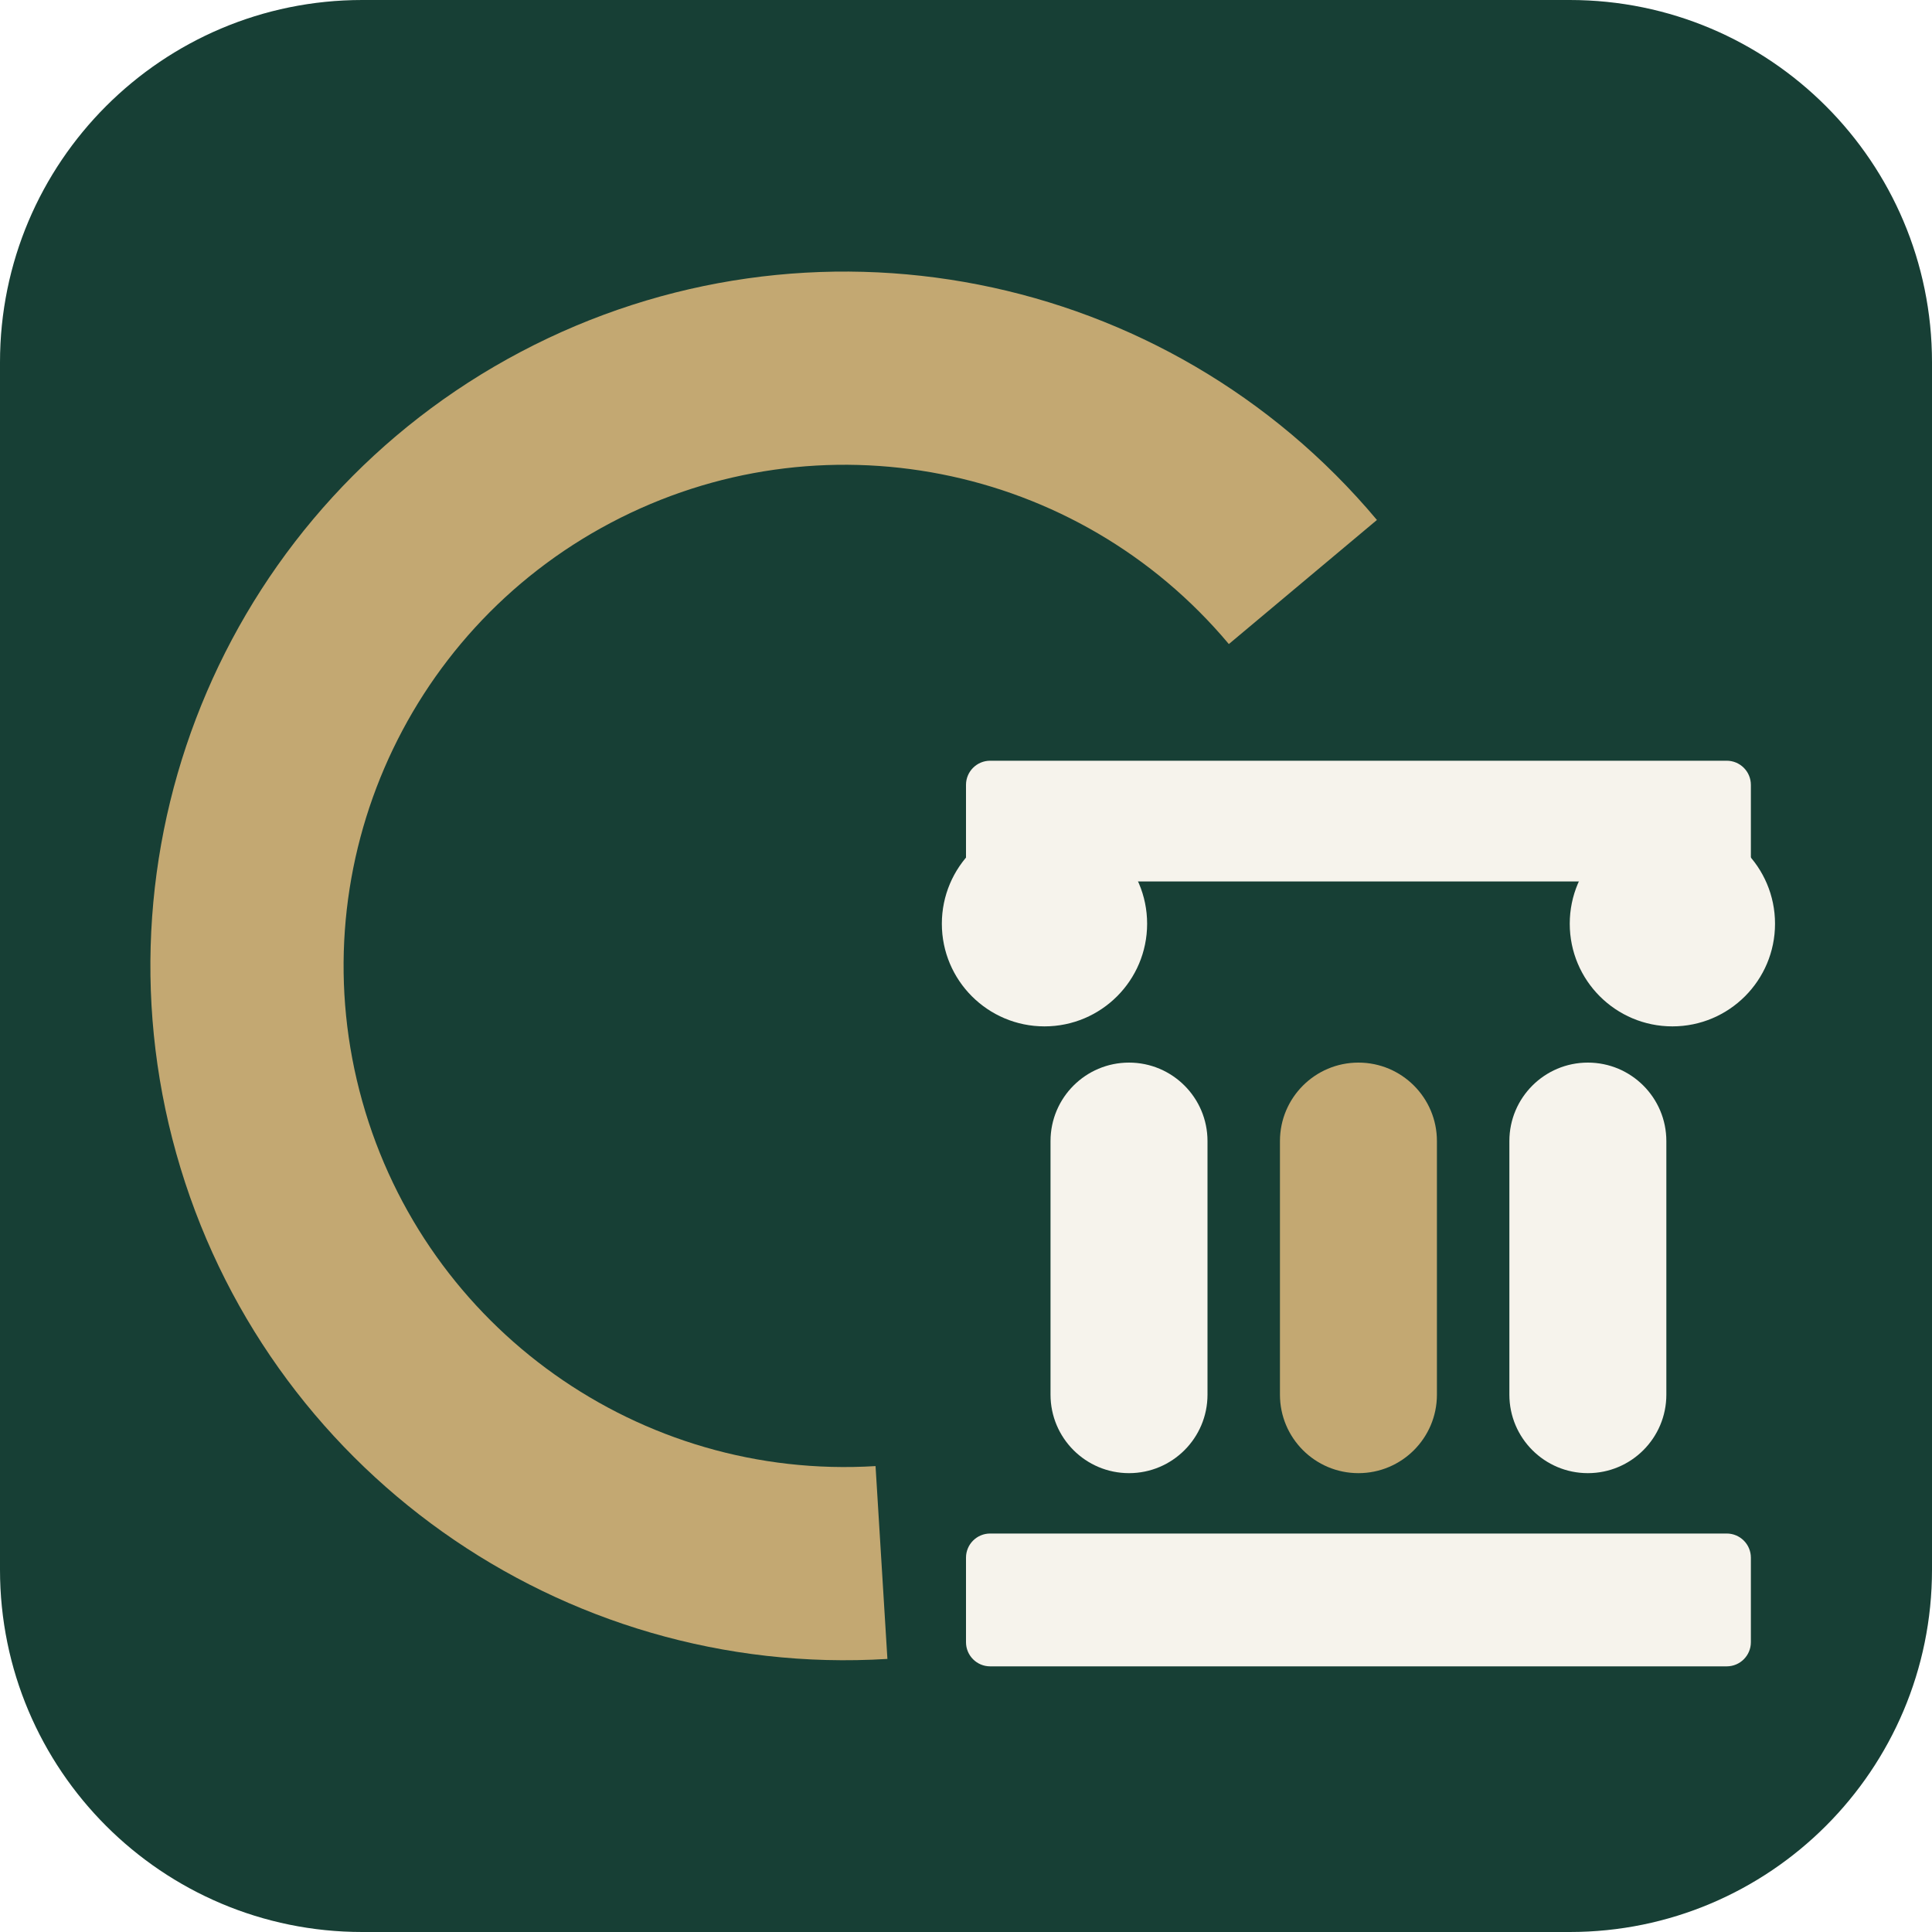
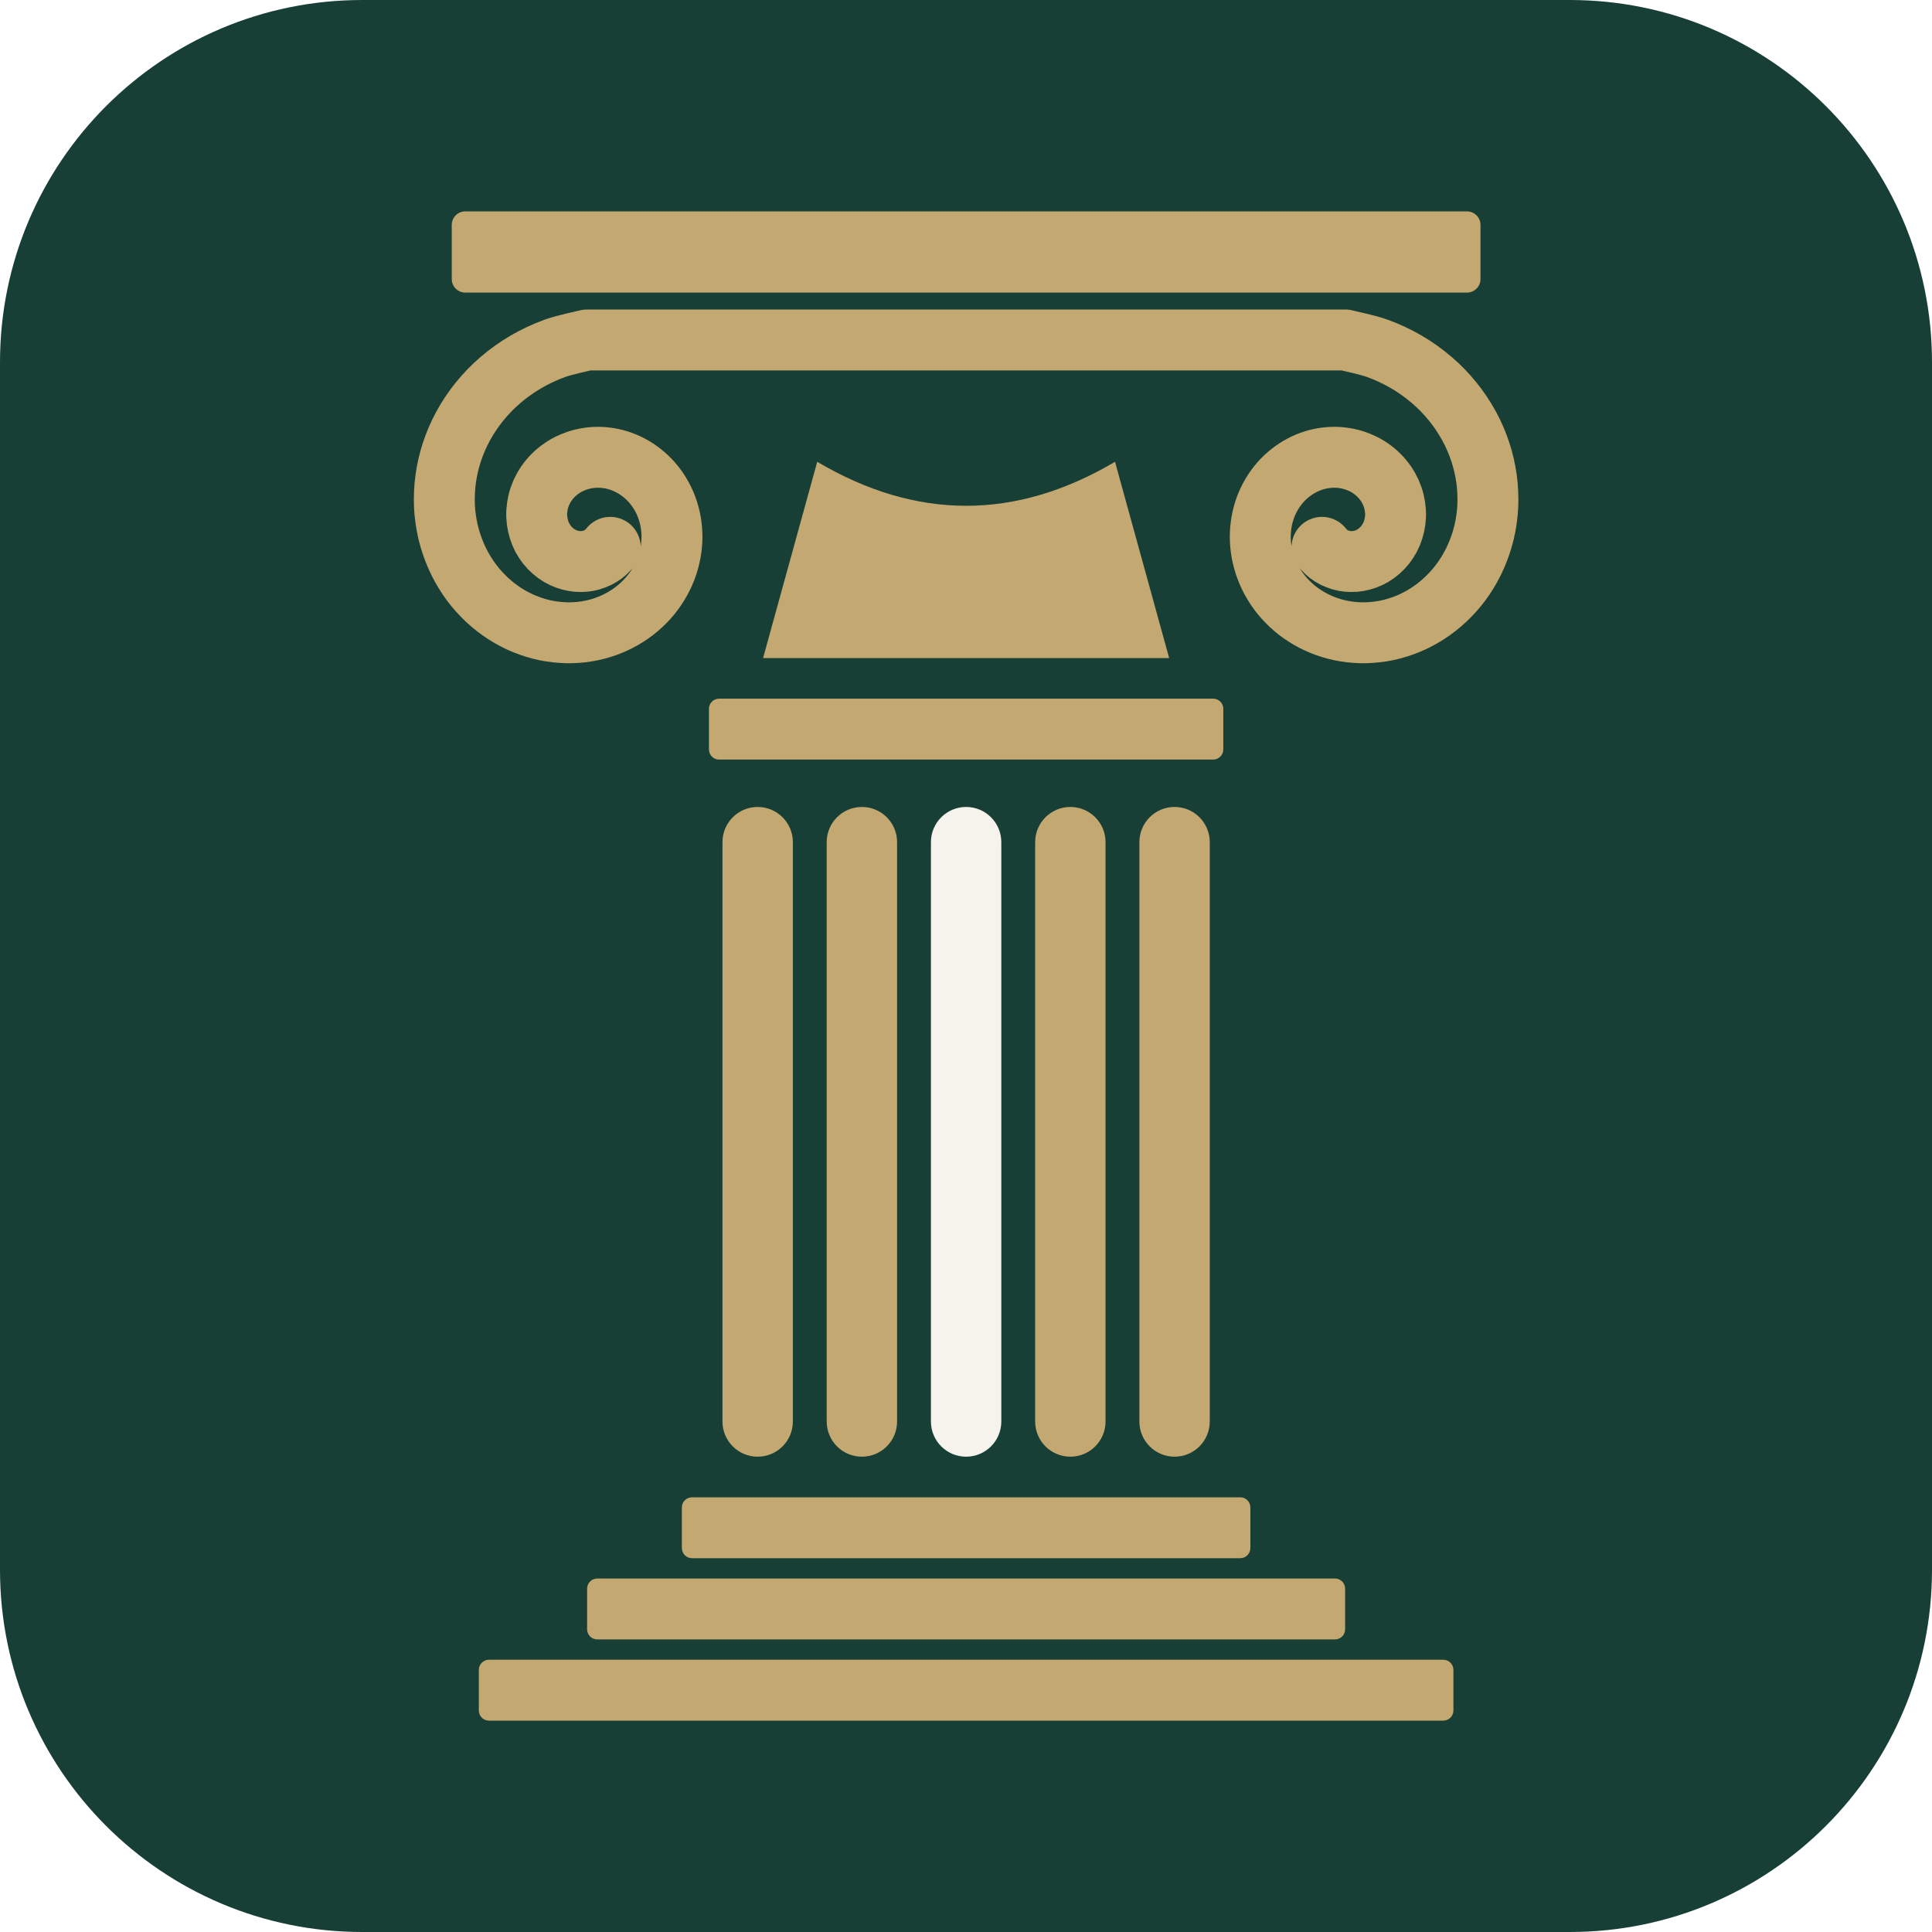
<svg xmlns="http://www.w3.org/2000/svg" viewBox="0 0 32 32">
  <rect width="32" height="32" rx="6" fill="#173f35" />
-   <path d="M21.58 9.64A9.9 9.9 0 1 0 14.6 25.88" fill="none" stroke="#c3a872" stroke-width="3.2" />
-   <g fill="#f6f3ec">
-     <rect x="16" y="12.6" width="13" height="2" rx="0.4" />
-     <rect x="17.4" y="17.6" width="2.6" height="6.8" rx="1.3" />
-     <rect x="25" y="17.6" width="2.6" height="6.8" rx="1.3" />
-     <rect x="16" y="25.4" width="13" height="2.2" rx="0.4" />
-     <circle cx="17.3" cy="15.3" r="1.7" />
-     <circle cx="27.7" cy="15.3" r="1.7" />
-   </g>
-   <g fill="#c3a872">
-     <rect x="21.2" y="17.6" width="2.6" height="6.8" rx="1.3" />
+   <g transform="translate(2.55 2.38) scale(0.1121)">
+     <g fill="#c3a872">
+       <rect x="44" y="10" width="152" height="12" rx="2" />
+       <path d="M98 47Q120 60 142 47L150 76H90z" />
+       <rect x="82" y="82" width="76" height="9" rx="1.5" />
+     </g>
+     <path d="M64 29C63.21 29.21 60.77 29.69 59.26 30.23C57.76 30.77 56.3 31.46 54.96 32.24C53.62 33.02 52.35 33.93 51.21 34.91C50.06 35.89 49.01 36.98 48.09 38.12C47.17 39.25 46.36 40.48 45.68 41.72C45 42.97 44.44 44.28 44.01 45.59C43.58 46.9 43.28 48.25 43.1 49.57C42.92 50.89 42.87 52.23 42.92 53.53C42.98 54.82 43.17 56.11 43.45 57.34C43.74 58.56 44.14 59.76 44.63 60.88C45.11 62 45.71 63.07 46.37 64.06C47.03 65.04 47.78 65.96 48.59 66.78C49.39 67.6 50.27 68.35 51.18 68.99C52.09 69.64 53.06 70.19 54.04 70.65C55.03 71.1 56.05 71.46 57.07 71.73C58.08 71.99 59.13 72.15 60.14 72.22C61.16 72.3 62.18 72.27 63.17 72.16C64.15 72.05 65.12 71.85 66.04 71.57C66.96 71.29 67.85 70.93 68.68 70.5C69.5 70.08 70.29 69.57 71.01 69.02C71.72 68.47 72.38 67.85 72.97 67.2C73.56 66.54 74.08 65.84 74.52 65.11C74.97 64.39 75.34 63.62 75.64 62.85C75.94 62.08 76.16 61.28 76.31 60.49C76.46 59.71 76.53 58.91 76.54 58.13C76.54 57.35 76.47 56.58 76.34 55.83C76.21 55.09 76 54.36 75.75 53.68C75.49 52.99 75.17 52.33 74.8 51.72C74.44 51.11 74.01 50.54 73.56 50.02C73.1 49.51 72.6 49.03 72.07 48.62C71.55 48.21 70.98 47.84 70.41 47.54C69.84 47.24 69.24 46.99 68.64 46.8C68.03 46.61 67.42 46.48 66.81 46.41C66.2 46.33 65.59 46.32 65 46.35C64.41 46.39 63.82 46.48 63.26 46.62C62.7 46.76 62.16 46.95 61.65 47.18C61.14 47.4 60.65 47.68 60.21 47.99C59.76 48.3 59.35 48.65 58.98 49.02C58.61 49.39 58.27 49.8 57.98 50.22C57.69 50.64 57.45 51.09 57.24 51.54C57.04 51.99 56.88 52.46 56.77 52.93C56.66 53.4 56.59 53.87 56.56 54.34C56.53 54.8 56.55 55.27 56.61 55.72C56.67 56.17 56.77 56.61 56.9 57.03C57.03 57.45 57.2 57.85 57.4 58.23C57.6 58.6 57.84 58.96 58.09 59.28C58.35 59.61 58.64 59.9 58.94 60.17C59.24 60.43 59.57 60.67 59.9 60.87C60.23 61.06 60.59 61.23 60.94 61.36C61.29 61.49 61.66 61.59 62.02 61.65C62.38 61.72 62.75 61.75 63.1 61.74C63.46 61.74 63.81 61.7 64.15 61.64C64.49 61.57 64.82 61.48 65.13 61.35C65.45 61.23 65.75 61.08 66.02 60.91C66.3 60.74 66.56 60.54 66.79 60.33C67.02 60.12 67.32 59.76 67.42 59.64M176 29C176.79 29.21 179.23 29.69 180.74 30.23C182.24 30.77 183.7 31.46 185.04 32.24C186.38 33.02 187.65 33.93 188.79 34.91C189.94 35.89 190.99 36.98 191.91 38.12C192.83 39.25 193.64 40.48 194.32 41.72C195 42.97 195.56 44.28 195.99 45.59C196.42 46.9 196.72 48.25 196.9 49.57C197.08 50.89 197.13 52.23 197.08 53.53C197.02 54.82 196.83 56.11 196.55 57.34C196.26 58.56 195.86 59.76 195.37 60.88C194.89 62 194.29 63.07 193.63 64.06C192.97 65.04 192.22 65.96 191.41 66.78C190.61 67.6 189.73 68.35 188.82 68.99C187.91 69.64 186.94 70.19 185.96 70.65C184.97 71.1 183.95 71.46 182.93 71.73C181.92 71.99 180.87 72.15 179.86 72.22C178.84 72.3 177.82 72.27 176.83 72.16C175.85 72.05 174.88 71.85 173.96 71.57C173.04 71.29 172.15 70.93 171.32 70.5C170.5 70.08 169.71 69.57 168.99 69.02C168.28 68.47 167.62 67.85 167.03 67.2C166.44 66.54 165.92 65.84 165.48 65.11C165.03 64.39 164.66 63.62 164.36 62.85C164.06 62.08 163.84 61.28 163.69 60.49C163.54 59.71 163.47 58.91 163.46 58.13C163.46 57.35 163.53 56.58 163.66 55.83C163.79 55.09 164 54.36 164.25 53.68C164.51 52.99 164.83 52.33 165.2 51.72C165.56 51.11 165.99 50.54 166.44 50.02C166.9 49.51 167.4 49.03 167.93 48.62C168.45 48.21 169.02 47.84 169.59 47.54C170.16 47.24 170.76 46.99 171.36 46.8C171.97 46.61 172.58 46.48 173.19 46.41C173.8 46.33 174.41 46.32 175 46.35C175.59 46.39 176.18 46.48 176.74 46.62C177.3 46.76 177.84 46.95 178.35 47.18C178.86 47.4 179.35 47.68 179.79 47.99C180.24 48.3 180.65 48.65 181.02 49.02C181.39 49.39 181.73 49.8 182.02 50.22C182.31 50.64 182.55 51.09 182.76 51.54C182.96 51.99 183.12 52.46 183.23 52.93C183.34 53.4 183.41 53.87 183.44 54.34C183.47 54.8 183.45 55.27 183.39 55.72C183.33 56.17 183.23 56.61 183.1 57.03C182.97 57.45 182.8 57.85 182.6 58.23C182.4 58.6 182.16 58.96 181.91 59.28C181.65 59.61 181.36 59.9 181.06 60.17C180.76 60.43 180.43 60.67 180.1 60.87C179.77 61.06 179.41 61.23 179.06 61.36C178.71 61.49 178.34 61.59 177.98 61.65C177.62 61.72 177.25 61.75 176.9 61.74C176.54 61.74 176.19 61.7 175.85 61.64C175.51 61.57 175.18 61.48 174.87 61.35C174.55 61.23 174.25 61.08 173.98 60.91C173.7 60.74 173.44 60.54 173.21 60.33C172.98 60.12 172.68 59.76 172.58 59.64M64 29L176 29" fill="none" stroke="#c3a872" stroke-width="9" stroke-linecap="round" />
+     <g fill="#c3a872">
+       <rect x="84" y="98" width="10.4" height="96" rx="5.2" />
+     </g>
+     <g fill="#c3a872">
+       <rect x="99.4" y="98" width="10.4" height="96" rx="5.2" />
+     </g>
+     <g fill="#f6f3ec">
+       <rect x="114.8" y="98" width="10.4" height="96" rx="5.2" />
+     </g>
+     <g fill="#c3a872">
+       <rect x="130.2" y="98" width="10.4" height="96" rx="5.2" />
+     </g>
+     <g fill="#c3a872">
+       <rect x="145.6" y="98" width="10.4" height="96" rx="5.2" />
+     </g>
+     <g fill="#c3a872">
+       <rect x="78" y="200" width="84" height="9" rx="1.5" />
+       <rect x="64" y="212" width="112" height="9" rx="1.5" />
+       <rect x="48" y="224" width="144" height="9" rx="1.5" />
+     </g>
  </g>
</svg>
